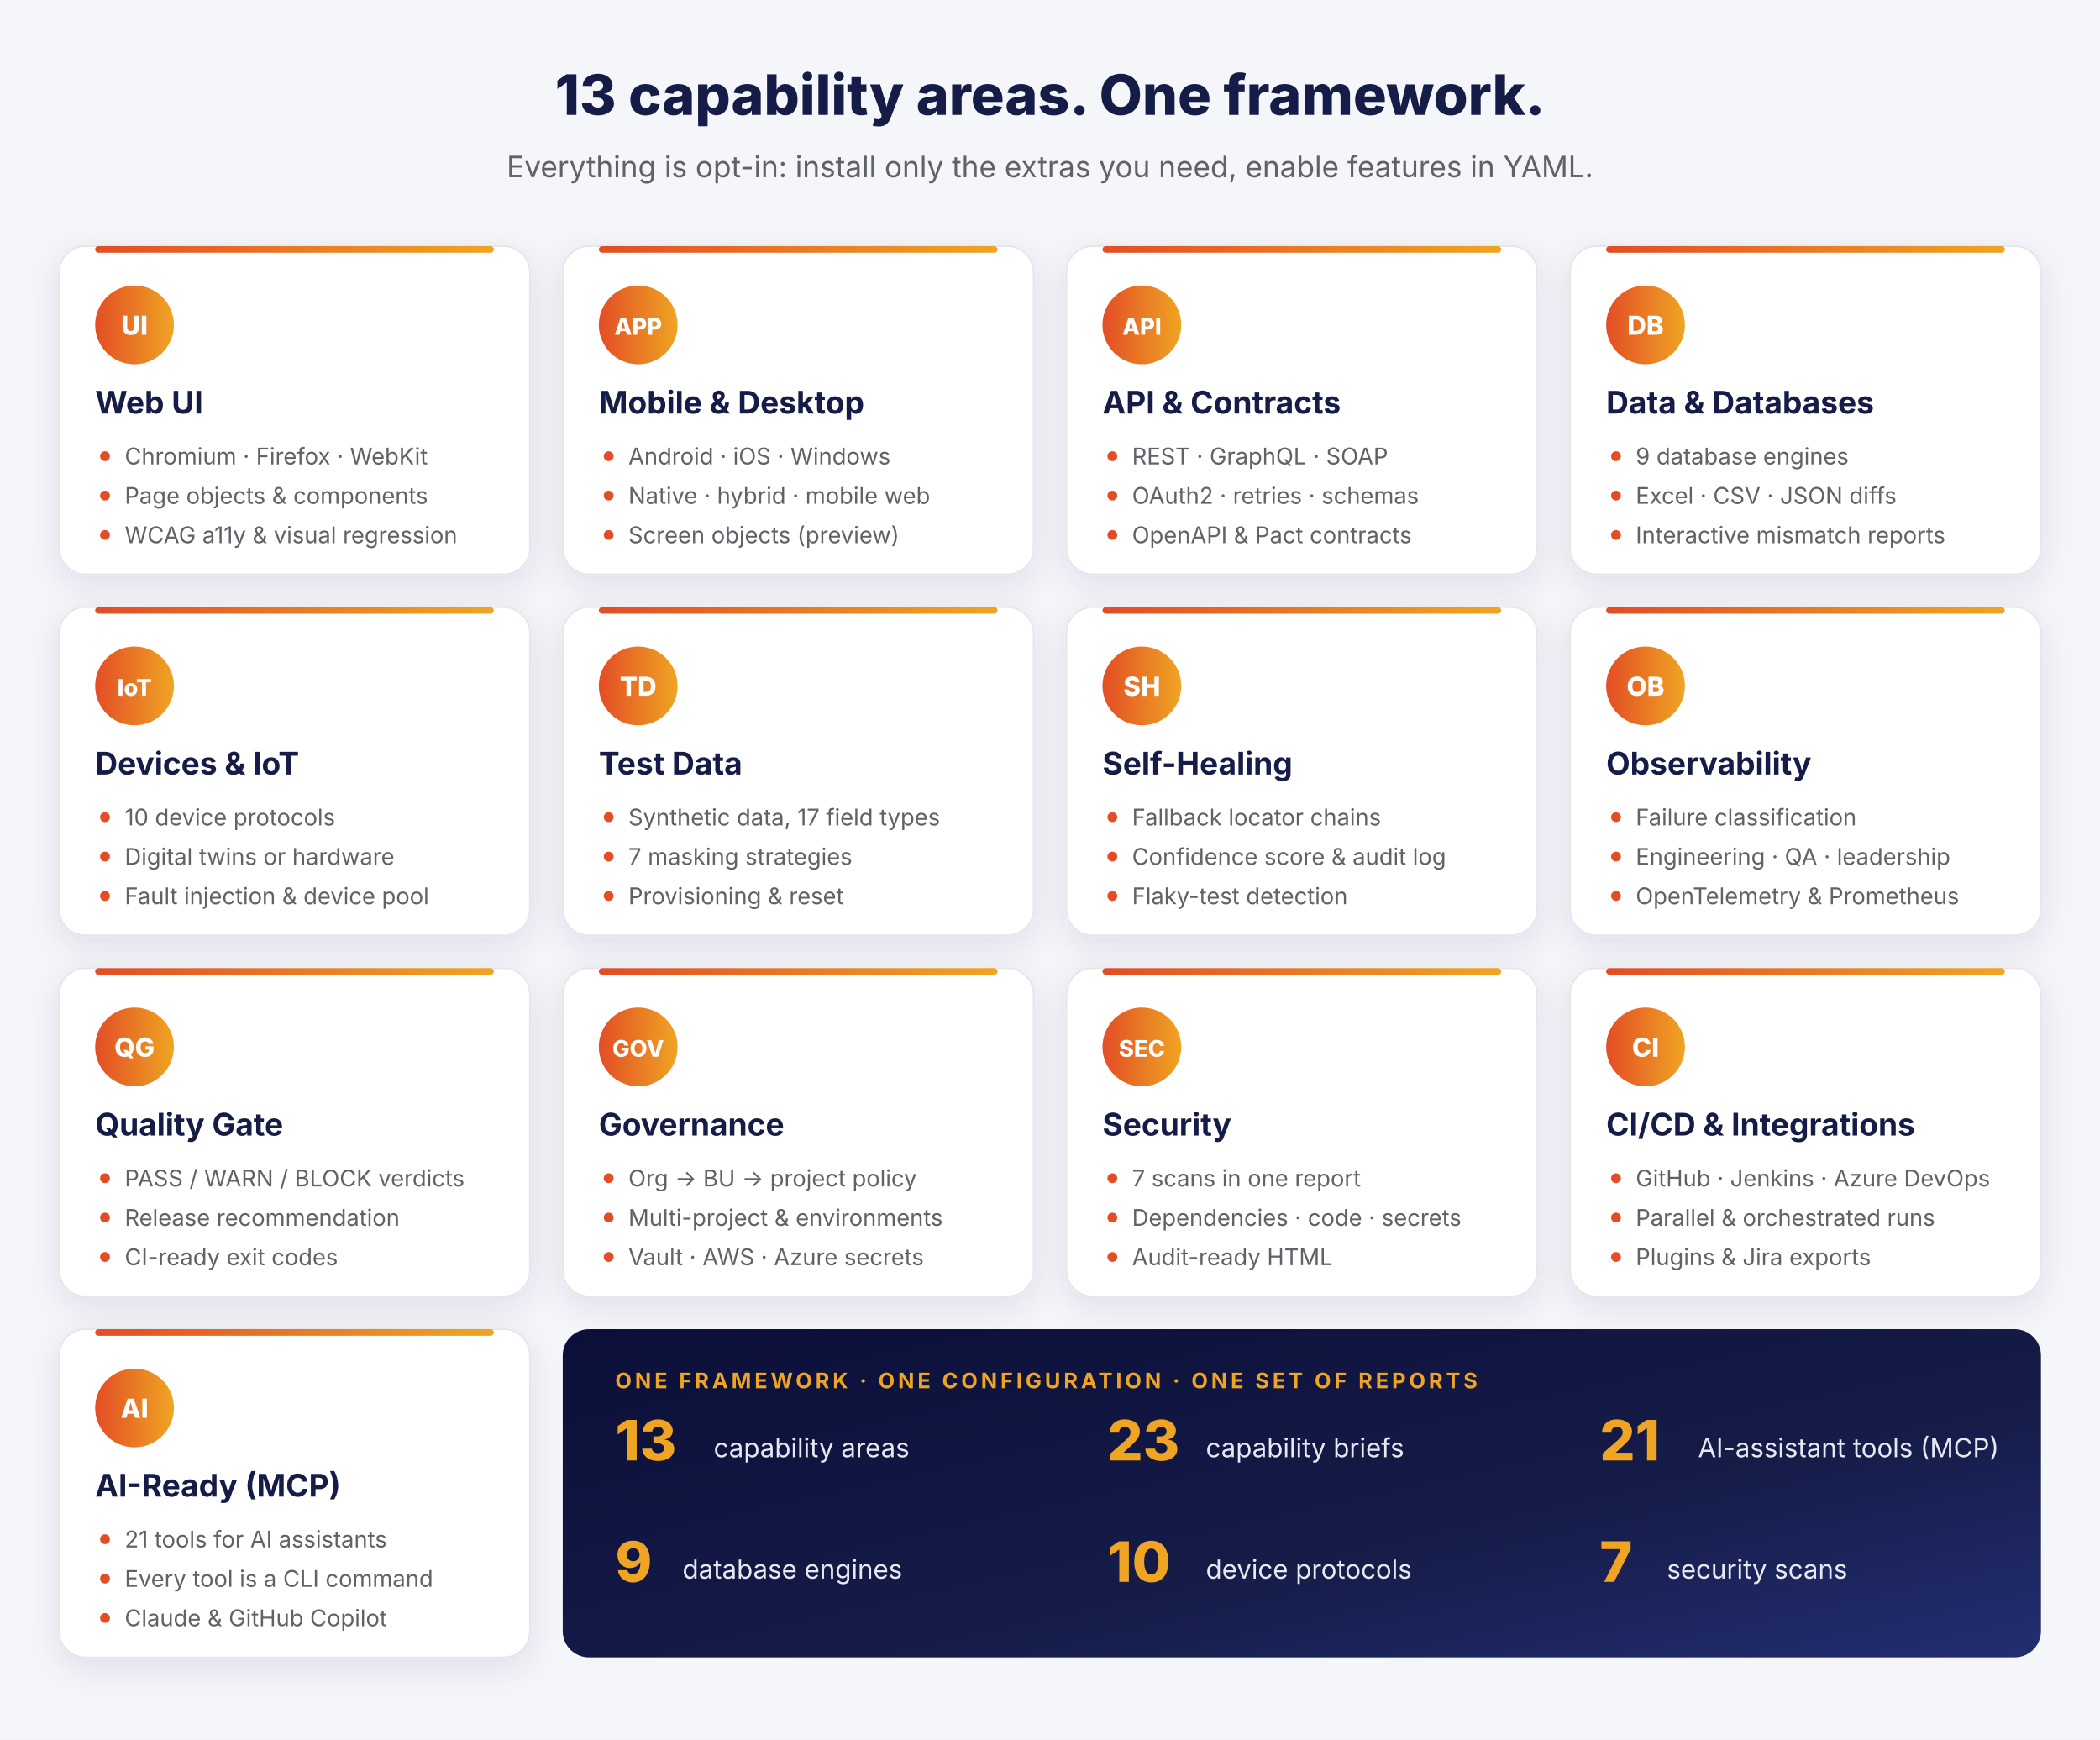
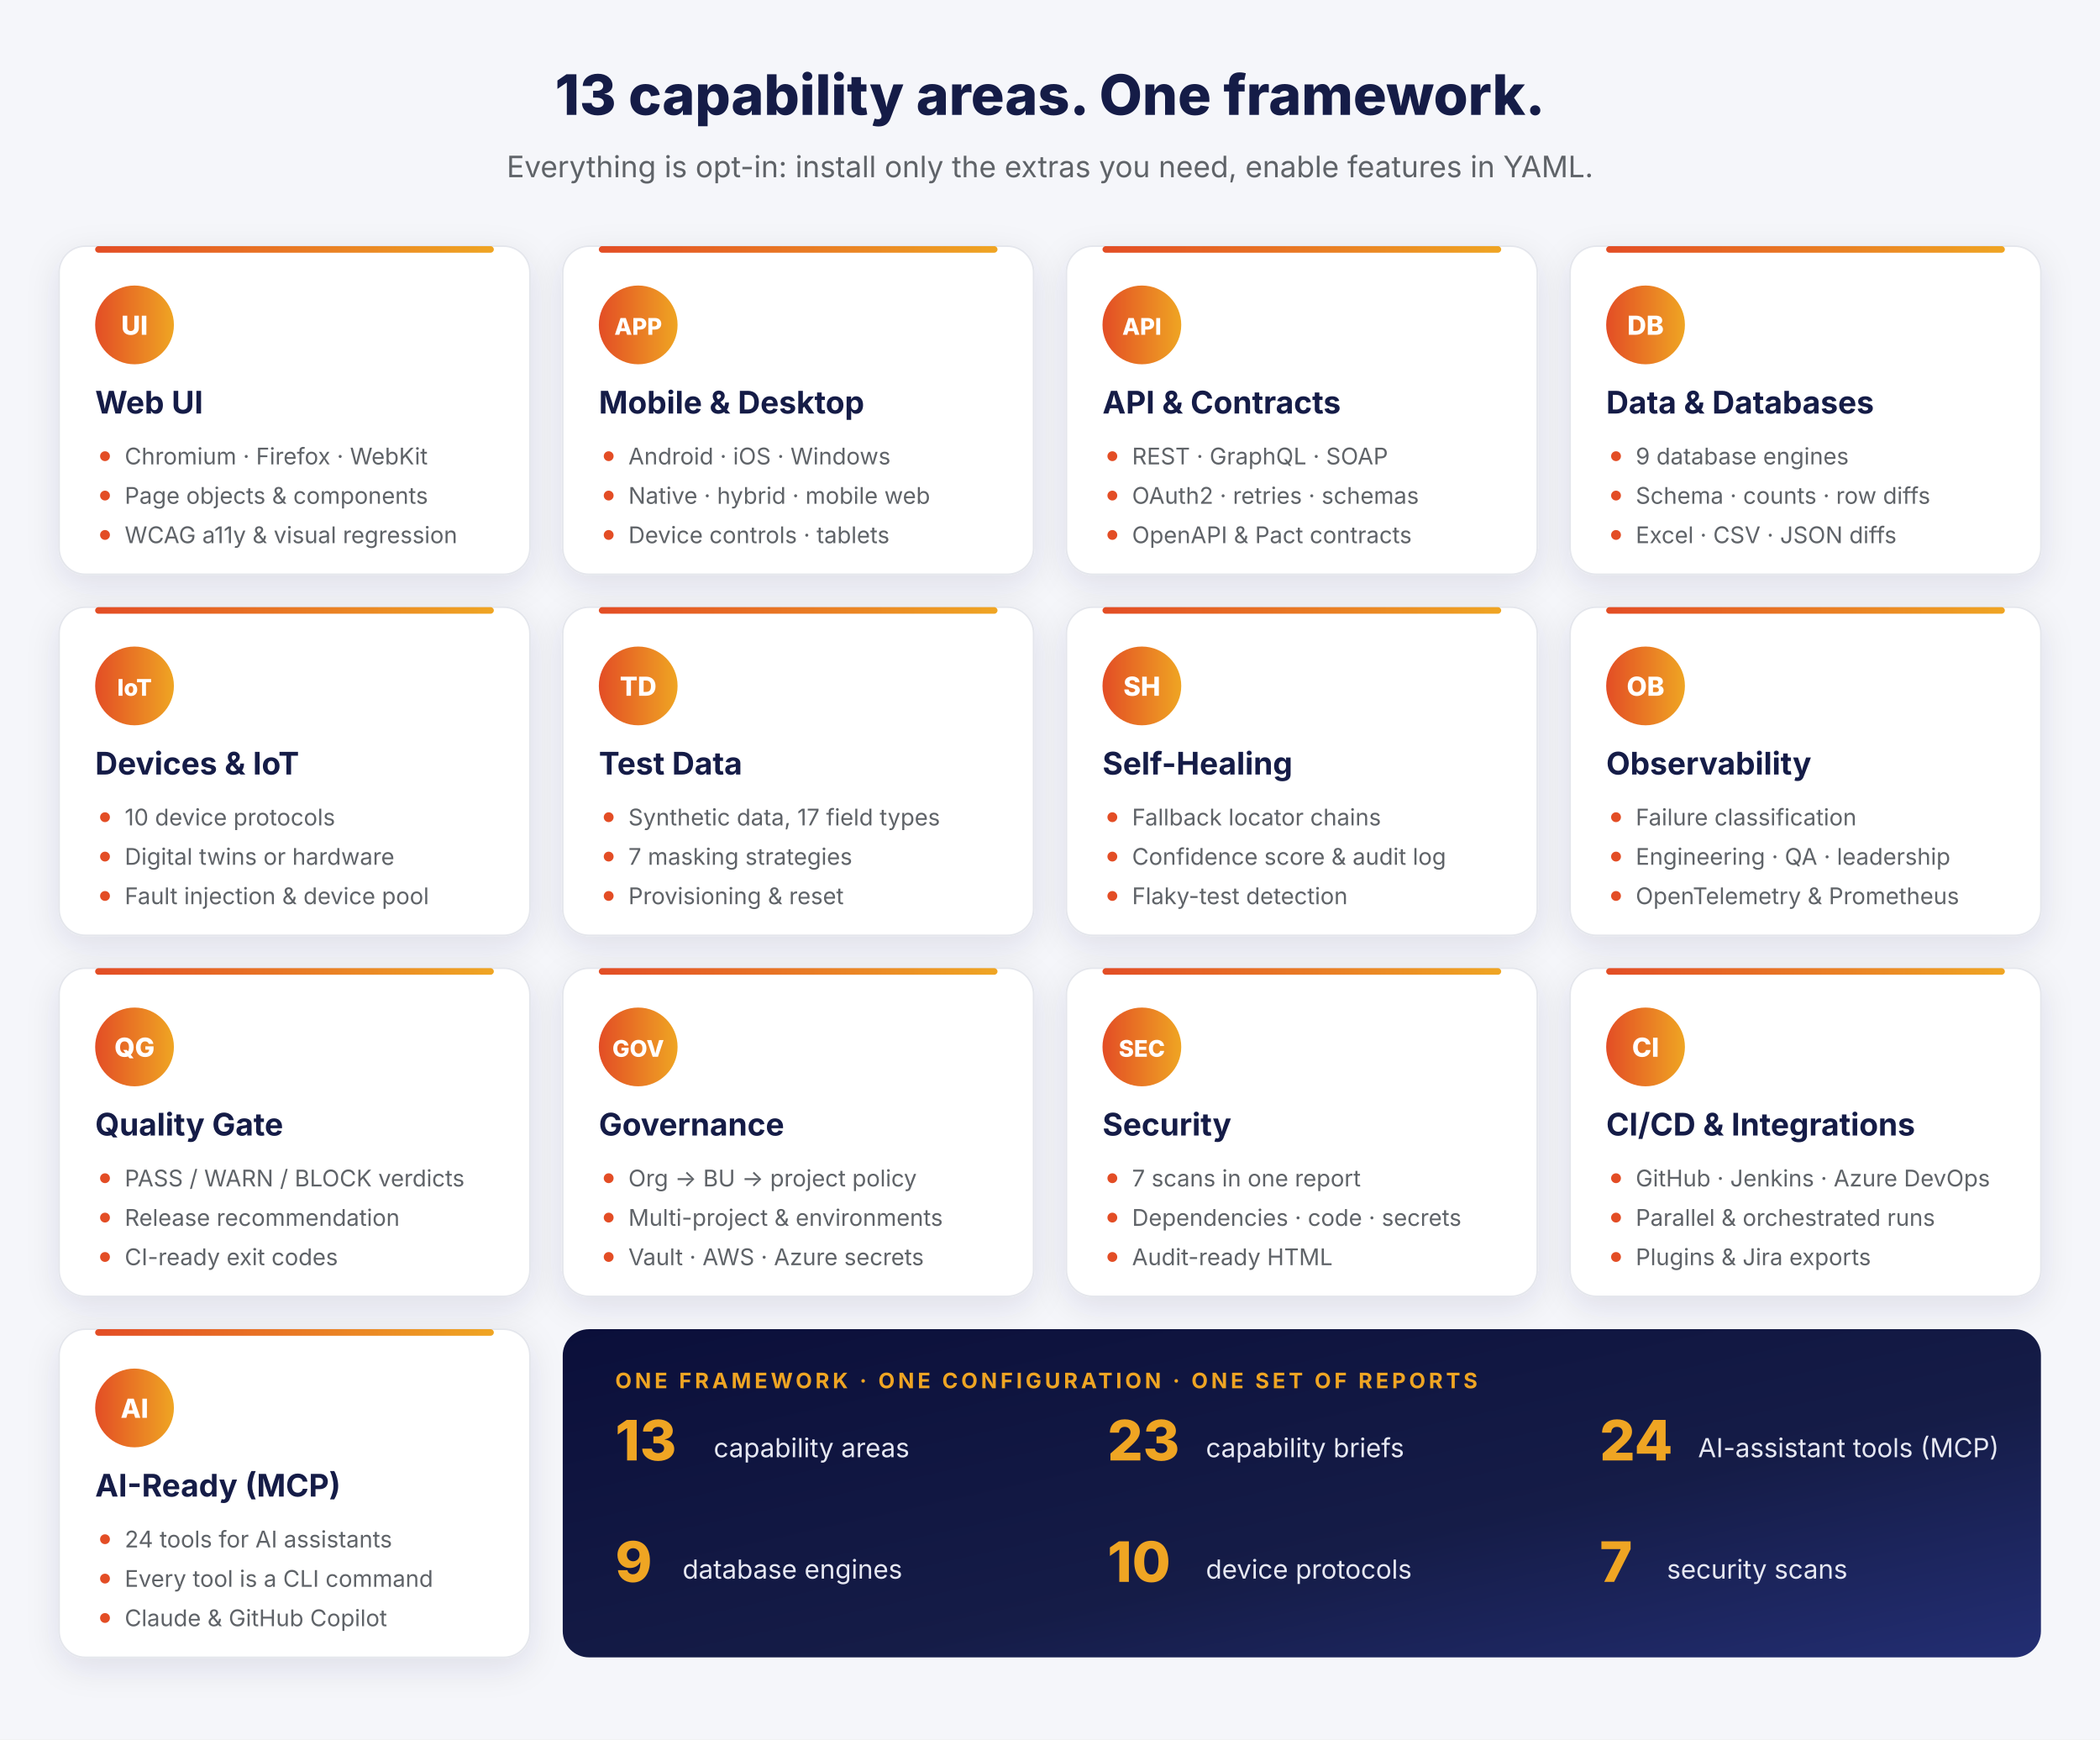
<svg xmlns="http://www.w3.org/2000/svg" width="1280" height="1060" viewBox="0 0 1280 1060">
  <defs>
    <linearGradient id="brand" x1="0" y1="0" x2="1" y2="0">
      <stop offset="0" stop-color="#E34D25" />
      <stop offset="1" stop-color="#EFA523" />
    </linearGradient>
    <linearGradient id="night" x1="0" y1="0" x2="1" y2="1">
      <stop offset="0" stop-color="#0B0F3A" />
      <stop offset="0.6" stop-color="#151C47" />
      <stop offset="1" stop-color="#232E73" />
    </linearGradient>
    <filter id="shadow" x="-10%" y="-10%" width="120%" height="130%">
      <feDropShadow dx="0" dy="6" stdDeviation="10" flood-color="#151C47" flood-opacity="0.10" />
    </filter>
  </defs>
  <rect width="1280" height="1060" fill="#F5F6FA" />
  <text x="640.0" y="70" text-anchor="middle" font-family="'Segoe UI', 'Inter', 'Helvetica Neue', Arial, sans-serif" font-size="34" font-weight="800" fill="#151C47">13 capability areas. One framework.</text>
  <text x="640.0" y="108" text-anchor="middle" font-family="'Segoe UI', 'Inter', 'Helvetica Neue', Arial, sans-serif" font-size="18" fill="#5F6368">Everything is opt-in: install only the extras you need, enable features in YAML.</text>
  <g filter="url(#shadow)">
    <rect x="36" y="150" width="287" height="200" rx="16" fill="#FFFFFF" stroke="#E4E6EC" />
  </g>
  <rect x="58" y="150" width="243" height="4" rx="2" fill="url(#brand)" />
  <circle cx="82" cy="198" r="24" fill="url(#brand)" />
  <text x="82" y="204" text-anchor="middle" font-family="'Segoe UI', 'Inter', 'Helvetica Neue', Arial, sans-serif" font-size="16" font-weight="800" fill="#FFFFFF">UI</text>
  <text x="58" y="252" font-family="'Segoe UI', 'Inter', 'Helvetica Neue', Arial, sans-serif" font-size="19" font-weight="700" fill="#151C47">Web UI</text>
  <circle cx="64" cy="278" r="3" fill="#E34D25" />
  <text x="76" y="283" font-family="'Segoe UI', 'Inter', 'Helvetica Neue', Arial, sans-serif" font-size="14" fill="#5F6368">Chromium · Firefox · WebKit</text>
  <circle cx="64" cy="302" r="3" fill="#E34D25" />
  <text x="76" y="307" font-family="'Segoe UI', 'Inter', 'Helvetica Neue', Arial, sans-serif" font-size="14" fill="#5F6368">Page objects &amp; components</text>
  <circle cx="64" cy="326" r="3" fill="#E34D25" />
  <text x="76" y="331" font-family="'Segoe UI', 'Inter', 'Helvetica Neue', Arial, sans-serif" font-size="14" fill="#5F6368">WCAG a11y &amp; visual regression</text>
  <g filter="url(#shadow)">
    <rect x="343" y="150" width="287" height="200" rx="16" fill="#FFFFFF" stroke="#E4E6EC" />
  </g>
  <rect x="365" y="150" width="243" height="4" rx="2" fill="url(#brand)" />
  <circle cx="389" cy="198" r="24" fill="url(#brand)" />
  <text x="389" y="204" text-anchor="middle" font-family="'Segoe UI', 'Inter', 'Helvetica Neue', Arial, sans-serif" font-size="14" font-weight="800" fill="#FFFFFF">APP</text>
  <text x="365" y="252" font-family="'Segoe UI', 'Inter', 'Helvetica Neue', Arial, sans-serif" font-size="19" font-weight="700" fill="#151C47">Mobile &amp; Desktop</text>
  <circle cx="371" cy="278" r="3" fill="#E34D25" />
  <text x="383" y="283" font-family="'Segoe UI', 'Inter', 'Helvetica Neue', Arial, sans-serif" font-size="14" fill="#5F6368">Android · iOS · Windows</text>
  <circle cx="371" cy="302" r="3" fill="#E34D25" />
  <text x="383" y="307" font-family="'Segoe UI', 'Inter', 'Helvetica Neue', Arial, sans-serif" font-size="14" fill="#5F6368">Native · hybrid · mobile web</text>
  <circle cx="371" cy="326" r="3" fill="#E34D25" />
-   <text x="383" y="331" font-family="'Segoe UI', 'Inter', 'Helvetica Neue', Arial, sans-serif" font-size="14" fill="#5F6368">Screen objects (preview)</text>
+   <text x="383" y="331" font-family="'Segoe UI', 'Inter', 'Helvetica Neue', Arial, sans-serif" font-size="14" fill="#5F6368">Device controls · tablets</text>
  <g filter="url(#shadow)">
    <rect x="650" y="150" width="287" height="200" rx="16" fill="#FFFFFF" stroke="#E4E6EC" />
  </g>
  <rect x="672" y="150" width="243" height="4" rx="2" fill="url(#brand)" />
  <circle cx="696" cy="198" r="24" fill="url(#brand)" />
  <text x="696" y="204" text-anchor="middle" font-family="'Segoe UI', 'Inter', 'Helvetica Neue', Arial, sans-serif" font-size="14" font-weight="800" fill="#FFFFFF">API</text>
  <text x="672" y="252" font-family="'Segoe UI', 'Inter', 'Helvetica Neue', Arial, sans-serif" font-size="19" font-weight="700" fill="#151C47">API &amp; Contracts</text>
  <circle cx="678" cy="278" r="3" fill="#E34D25" />
  <text x="690" y="283" font-family="'Segoe UI', 'Inter', 'Helvetica Neue', Arial, sans-serif" font-size="14" fill="#5F6368">REST · GraphQL · SOAP</text>
  <circle cx="678" cy="302" r="3" fill="#E34D25" />
  <text x="690" y="307" font-family="'Segoe UI', 'Inter', 'Helvetica Neue', Arial, sans-serif" font-size="14" fill="#5F6368">OAuth2 · retries · schemas</text>
  <circle cx="678" cy="326" r="3" fill="#E34D25" />
  <text x="690" y="331" font-family="'Segoe UI', 'Inter', 'Helvetica Neue', Arial, sans-serif" font-size="14" fill="#5F6368">OpenAPI &amp; Pact contracts</text>
  <g filter="url(#shadow)">
    <rect x="957" y="150" width="287" height="200" rx="16" fill="#FFFFFF" stroke="#E4E6EC" />
  </g>
  <rect x="979" y="150" width="243" height="4" rx="2" fill="url(#brand)" />
  <circle cx="1003" cy="198" r="24" fill="url(#brand)" />
  <text x="1003" y="204" text-anchor="middle" font-family="'Segoe UI', 'Inter', 'Helvetica Neue', Arial, sans-serif" font-size="16" font-weight="800" fill="#FFFFFF">DB</text>
  <text x="979" y="252" font-family="'Segoe UI', 'Inter', 'Helvetica Neue', Arial, sans-serif" font-size="19" font-weight="700" fill="#151C47">Data &amp; Databases</text>
  <circle cx="985" cy="278" r="3" fill="#E34D25" />
  <text x="997" y="283" font-family="'Segoe UI', 'Inter', 'Helvetica Neue', Arial, sans-serif" font-size="14" fill="#5F6368">9 database engines</text>
  <circle cx="985" cy="302" r="3" fill="#E34D25" />
-   <text x="997" y="307" font-family="'Segoe UI', 'Inter', 'Helvetica Neue', Arial, sans-serif" font-size="14" fill="#5F6368">Excel · CSV · JSON diffs</text>
+   <text x="997" y="307" font-family="'Segoe UI', 'Inter', 'Helvetica Neue', Arial, sans-serif" font-size="14" fill="#5F6368">Schema · counts · row diffs</text>
  <circle cx="985" cy="326" r="3" fill="#E34D25" />
-   <text x="997" y="331" font-family="'Segoe UI', 'Inter', 'Helvetica Neue', Arial, sans-serif" font-size="14" fill="#5F6368">Interactive mismatch reports</text>
+   <text x="997" y="331" font-family="'Segoe UI', 'Inter', 'Helvetica Neue', Arial, sans-serif" font-size="14" fill="#5F6368">Excel · CSV · JSON diffs</text>
  <g filter="url(#shadow)">
    <rect x="36" y="370" width="287" height="200" rx="16" fill="#FFFFFF" stroke="#E4E6EC" />
  </g>
  <rect x="58" y="370" width="243" height="4" rx="2" fill="url(#brand)" />
  <circle cx="82" cy="418" r="24" fill="url(#brand)" />
  <text x="82" y="424" text-anchor="middle" font-family="'Segoe UI', 'Inter', 'Helvetica Neue', Arial, sans-serif" font-size="14" font-weight="800" fill="#FFFFFF">IoT</text>
  <text x="58" y="472" font-family="'Segoe UI', 'Inter', 'Helvetica Neue', Arial, sans-serif" font-size="19" font-weight="700" fill="#151C47">Devices &amp; IoT</text>
  <circle cx="64" cy="498" r="3" fill="#E34D25" />
  <text x="76" y="503" font-family="'Segoe UI', 'Inter', 'Helvetica Neue', Arial, sans-serif" font-size="14" fill="#5F6368">10 device protocols</text>
  <circle cx="64" cy="522" r="3" fill="#E34D25" />
  <text x="76" y="527" font-family="'Segoe UI', 'Inter', 'Helvetica Neue', Arial, sans-serif" font-size="14" fill="#5F6368">Digital twins or hardware</text>
  <circle cx="64" cy="546" r="3" fill="#E34D25" />
  <text x="76" y="551" font-family="'Segoe UI', 'Inter', 'Helvetica Neue', Arial, sans-serif" font-size="14" fill="#5F6368">Fault injection &amp; device pool</text>
  <g filter="url(#shadow)">
    <rect x="343" y="370" width="287" height="200" rx="16" fill="#FFFFFF" stroke="#E4E6EC" />
  </g>
  <rect x="365" y="370" width="243" height="4" rx="2" fill="url(#brand)" />
  <circle cx="389" cy="418" r="24" fill="url(#brand)" />
  <text x="389" y="424" text-anchor="middle" font-family="'Segoe UI', 'Inter', 'Helvetica Neue', Arial, sans-serif" font-size="16" font-weight="800" fill="#FFFFFF">TD</text>
  <text x="365" y="472" font-family="'Segoe UI', 'Inter', 'Helvetica Neue', Arial, sans-serif" font-size="19" font-weight="700" fill="#151C47">Test Data</text>
  <circle cx="371" cy="498" r="3" fill="#E34D25" />
  <text x="383" y="503" font-family="'Segoe UI', 'Inter', 'Helvetica Neue', Arial, sans-serif" font-size="14" fill="#5F6368">Synthetic data, 17 field types</text>
  <circle cx="371" cy="522" r="3" fill="#E34D25" />
  <text x="383" y="527" font-family="'Segoe UI', 'Inter', 'Helvetica Neue', Arial, sans-serif" font-size="14" fill="#5F6368">7 masking strategies</text>
  <circle cx="371" cy="546" r="3" fill="#E34D25" />
  <text x="383" y="551" font-family="'Segoe UI', 'Inter', 'Helvetica Neue', Arial, sans-serif" font-size="14" fill="#5F6368">Provisioning &amp; reset</text>
  <g filter="url(#shadow)">
    <rect x="650" y="370" width="287" height="200" rx="16" fill="#FFFFFF" stroke="#E4E6EC" />
  </g>
  <rect x="672" y="370" width="243" height="4" rx="2" fill="url(#brand)" />
  <circle cx="696" cy="418" r="24" fill="url(#brand)" />
  <text x="696" y="424" text-anchor="middle" font-family="'Segoe UI', 'Inter', 'Helvetica Neue', Arial, sans-serif" font-size="16" font-weight="800" fill="#FFFFFF">SH</text>
  <text x="672" y="472" font-family="'Segoe UI', 'Inter', 'Helvetica Neue', Arial, sans-serif" font-size="19" font-weight="700" fill="#151C47">Self-Healing</text>
  <circle cx="678" cy="498" r="3" fill="#E34D25" />
  <text x="690" y="503" font-family="'Segoe UI', 'Inter', 'Helvetica Neue', Arial, sans-serif" font-size="14" fill="#5F6368">Fallback locator chains</text>
  <circle cx="678" cy="522" r="3" fill="#E34D25" />
  <text x="690" y="527" font-family="'Segoe UI', 'Inter', 'Helvetica Neue', Arial, sans-serif" font-size="14" fill="#5F6368">Confidence score &amp; audit log</text>
  <circle cx="678" cy="546" r="3" fill="#E34D25" />
  <text x="690" y="551" font-family="'Segoe UI', 'Inter', 'Helvetica Neue', Arial, sans-serif" font-size="14" fill="#5F6368">Flaky-test detection</text>
  <g filter="url(#shadow)">
    <rect x="957" y="370" width="287" height="200" rx="16" fill="#FFFFFF" stroke="#E4E6EC" />
  </g>
  <rect x="979" y="370" width="243" height="4" rx="2" fill="url(#brand)" />
  <circle cx="1003" cy="418" r="24" fill="url(#brand)" />
  <text x="1003" y="424" text-anchor="middle" font-family="'Segoe UI', 'Inter', 'Helvetica Neue', Arial, sans-serif" font-size="16" font-weight="800" fill="#FFFFFF">OB</text>
  <text x="979" y="472" font-family="'Segoe UI', 'Inter', 'Helvetica Neue', Arial, sans-serif" font-size="19" font-weight="700" fill="#151C47">Observability</text>
  <circle cx="985" cy="498" r="3" fill="#E34D25" />
  <text x="997" y="503" font-family="'Segoe UI', 'Inter', 'Helvetica Neue', Arial, sans-serif" font-size="14" fill="#5F6368">Failure classification</text>
  <circle cx="985" cy="522" r="3" fill="#E34D25" />
  <text x="997" y="527" font-family="'Segoe UI', 'Inter', 'Helvetica Neue', Arial, sans-serif" font-size="14" fill="#5F6368">Engineering · QA · leadership</text>
  <circle cx="985" cy="546" r="3" fill="#E34D25" />
  <text x="997" y="551" font-family="'Segoe UI', 'Inter', 'Helvetica Neue', Arial, sans-serif" font-size="14" fill="#5F6368">OpenTelemetry &amp; Prometheus</text>
  <g filter="url(#shadow)">
    <rect x="36" y="590" width="287" height="200" rx="16" fill="#FFFFFF" stroke="#E4E6EC" />
  </g>
  <rect x="58" y="590" width="243" height="4" rx="2" fill="url(#brand)" />
  <circle cx="82" cy="638" r="24" fill="url(#brand)" />
  <text x="82" y="644" text-anchor="middle" font-family="'Segoe UI', 'Inter', 'Helvetica Neue', Arial, sans-serif" font-size="16" font-weight="800" fill="#FFFFFF">QG</text>
  <text x="58" y="692" font-family="'Segoe UI', 'Inter', 'Helvetica Neue', Arial, sans-serif" font-size="19" font-weight="700" fill="#151C47">Quality Gate</text>
  <circle cx="64" cy="718" r="3" fill="#E34D25" />
  <text x="76" y="723" font-family="'Segoe UI', 'Inter', 'Helvetica Neue', Arial, sans-serif" font-size="14" fill="#5F6368">PASS / WARN / BLOCK verdicts</text>
  <circle cx="64" cy="742" r="3" fill="#E34D25" />
  <text x="76" y="747" font-family="'Segoe UI', 'Inter', 'Helvetica Neue', Arial, sans-serif" font-size="14" fill="#5F6368">Release recommendation</text>
  <circle cx="64" cy="766" r="3" fill="#E34D25" />
  <text x="76" y="771" font-family="'Segoe UI', 'Inter', 'Helvetica Neue', Arial, sans-serif" font-size="14" fill="#5F6368">CI-ready exit codes</text>
  <g filter="url(#shadow)">
    <rect x="343" y="590" width="287" height="200" rx="16" fill="#FFFFFF" stroke="#E4E6EC" />
  </g>
  <rect x="365" y="590" width="243" height="4" rx="2" fill="url(#brand)" />
  <circle cx="389" cy="638" r="24" fill="url(#brand)" />
  <text x="389" y="644" text-anchor="middle" font-family="'Segoe UI', 'Inter', 'Helvetica Neue', Arial, sans-serif" font-size="14" font-weight="800" fill="#FFFFFF">GOV</text>
  <text x="365" y="692" font-family="'Segoe UI', 'Inter', 'Helvetica Neue', Arial, sans-serif" font-size="19" font-weight="700" fill="#151C47">Governance</text>
  <circle cx="371" cy="718" r="3" fill="#E34D25" />
  <text x="383" y="723" font-family="'Segoe UI', 'Inter', 'Helvetica Neue', Arial, sans-serif" font-size="14" fill="#5F6368">Org → BU → project policy</text>
  <circle cx="371" cy="742" r="3" fill="#E34D25" />
  <text x="383" y="747" font-family="'Segoe UI', 'Inter', 'Helvetica Neue', Arial, sans-serif" font-size="14" fill="#5F6368">Multi-project &amp; environments</text>
  <circle cx="371" cy="766" r="3" fill="#E34D25" />
  <text x="383" y="771" font-family="'Segoe UI', 'Inter', 'Helvetica Neue', Arial, sans-serif" font-size="14" fill="#5F6368">Vault · AWS · Azure secrets</text>
  <g filter="url(#shadow)">
    <rect x="650" y="590" width="287" height="200" rx="16" fill="#FFFFFF" stroke="#E4E6EC" />
  </g>
  <rect x="672" y="590" width="243" height="4" rx="2" fill="url(#brand)" />
  <circle cx="696" cy="638" r="24" fill="url(#brand)" />
  <text x="696" y="644" text-anchor="middle" font-family="'Segoe UI', 'Inter', 'Helvetica Neue', Arial, sans-serif" font-size="14" font-weight="800" fill="#FFFFFF">SEC</text>
  <text x="672" y="692" font-family="'Segoe UI', 'Inter', 'Helvetica Neue', Arial, sans-serif" font-size="19" font-weight="700" fill="#151C47">Security</text>
  <circle cx="678" cy="718" r="3" fill="#E34D25" />
  <text x="690" y="723" font-family="'Segoe UI', 'Inter', 'Helvetica Neue', Arial, sans-serif" font-size="14" fill="#5F6368">7 scans in one report</text>
  <circle cx="678" cy="742" r="3" fill="#E34D25" />
  <text x="690" y="747" font-family="'Segoe UI', 'Inter', 'Helvetica Neue', Arial, sans-serif" font-size="14" fill="#5F6368">Dependencies · code · secrets</text>
  <circle cx="678" cy="766" r="3" fill="#E34D25" />
  <text x="690" y="771" font-family="'Segoe UI', 'Inter', 'Helvetica Neue', Arial, sans-serif" font-size="14" fill="#5F6368">Audit-ready HTML</text>
  <g filter="url(#shadow)">
    <rect x="957" y="590" width="287" height="200" rx="16" fill="#FFFFFF" stroke="#E4E6EC" />
  </g>
  <rect x="979" y="590" width="243" height="4" rx="2" fill="url(#brand)" />
  <circle cx="1003" cy="638" r="24" fill="url(#brand)" />
  <text x="1003" y="644" text-anchor="middle" font-family="'Segoe UI', 'Inter', 'Helvetica Neue', Arial, sans-serif" font-size="16" font-weight="800" fill="#FFFFFF">CI</text>
  <text x="979" y="692" font-family="'Segoe UI', 'Inter', 'Helvetica Neue', Arial, sans-serif" font-size="19" font-weight="700" fill="#151C47">CI/CD &amp; Integrations</text>
  <circle cx="985" cy="718" r="3" fill="#E34D25" />
  <text x="997" y="723" font-family="'Segoe UI', 'Inter', 'Helvetica Neue', Arial, sans-serif" font-size="14" fill="#5F6368">GitHub · Jenkins · Azure DevOps</text>
  <circle cx="985" cy="742" r="3" fill="#E34D25" />
  <text x="997" y="747" font-family="'Segoe UI', 'Inter', 'Helvetica Neue', Arial, sans-serif" font-size="14" fill="#5F6368">Parallel &amp; orchestrated runs</text>
  <circle cx="985" cy="766" r="3" fill="#E34D25" />
  <text x="997" y="771" font-family="'Segoe UI', 'Inter', 'Helvetica Neue', Arial, sans-serif" font-size="14" fill="#5F6368">Plugins &amp; Jira exports</text>
  <g filter="url(#shadow)">
    <rect x="36" y="810" width="287" height="200" rx="16" fill="#FFFFFF" stroke="#E4E6EC" />
  </g>
  <rect x="58" y="810" width="243" height="4" rx="2" fill="url(#brand)" />
  <circle cx="82" cy="858" r="24" fill="url(#brand)" />
  <text x="82" y="864" text-anchor="middle" font-family="'Segoe UI', 'Inter', 'Helvetica Neue', Arial, sans-serif" font-size="16" font-weight="800" fill="#FFFFFF">AI</text>
  <text x="58" y="912" font-family="'Segoe UI', 'Inter', 'Helvetica Neue', Arial, sans-serif" font-size="19" font-weight="700" fill="#151C47">AI-Ready (MCP)</text>
  <circle cx="64" cy="938" r="3" fill="#E34D25" />
-   <text x="76" y="943" font-family="'Segoe UI', 'Inter', 'Helvetica Neue', Arial, sans-serif" font-size="14" fill="#5F6368">21 tools for AI assistants</text>
+   <text x="76" y="943" font-family="'Segoe UI', 'Inter', 'Helvetica Neue', Arial, sans-serif" font-size="14" fill="#5F6368">24 tools for AI assistants</text>
  <circle cx="64" cy="962" r="3" fill="#E34D25" />
  <text x="76" y="967" font-family="'Segoe UI', 'Inter', 'Helvetica Neue', Arial, sans-serif" font-size="14" fill="#5F6368">Every tool is a CLI command</text>
  <circle cx="64" cy="986" r="3" fill="#E34D25" />
  <text x="76" y="991" font-family="'Segoe UI', 'Inter', 'Helvetica Neue', Arial, sans-serif" font-size="14" fill="#5F6368">Claude &amp; GitHub Copilot</text>
  <rect x="343" y="810" width="901" height="200" rx="16" fill="url(#night)" />
  <text x="375" y="846" font-family="'Segoe UI', 'Inter', 'Helvetica Neue', Arial, sans-serif" font-size="13" font-weight="700" letter-spacing="2" fill="#EFA523">ONE FRAMEWORK · ONE CONFIGURATION · ONE SET OF REPORTS</text>
  <text x="375" y="890" font-family="'Segoe UI', 'Inter', 'Helvetica Neue', Arial, sans-serif" font-size="34" font-weight="800" fill="#EFA523">13</text>
  <text x="435" y="888" font-family="'Segoe UI', 'Inter', 'Helvetica Neue', Arial, sans-serif" font-size="16" fill="#E6E8F2">capability areas</text>
  <text x="675" y="890" font-family="'Segoe UI', 'Inter', 'Helvetica Neue', Arial, sans-serif" font-size="34" font-weight="800" fill="#EFA523">23</text>
  <text x="735" y="888" font-family="'Segoe UI', 'Inter', 'Helvetica Neue', Arial, sans-serif" font-size="16" fill="#E6E8F2">capability briefs</text>
-   <text x="975" y="890" font-family="'Segoe UI', 'Inter', 'Helvetica Neue', Arial, sans-serif" font-size="34" font-weight="800" fill="#EFA523">21</text>
+   <text x="975" y="890" font-family="'Segoe UI', 'Inter', 'Helvetica Neue', Arial, sans-serif" font-size="34" font-weight="800" fill="#EFA523">24</text>
  <text x="1035" y="888" font-family="'Segoe UI', 'Inter', 'Helvetica Neue', Arial, sans-serif" font-size="16" fill="#E6E8F2">AI-assistant tools (MCP)</text>
  <text x="375" y="964" font-family="'Segoe UI', 'Inter', 'Helvetica Neue', Arial, sans-serif" font-size="34" font-weight="800" fill="#EFA523">9</text>
  <text x="416" y="962" font-family="'Segoe UI', 'Inter', 'Helvetica Neue', Arial, sans-serif" font-size="16" fill="#E6E8F2">database engines</text>
  <text x="675" y="964" font-family="'Segoe UI', 'Inter', 'Helvetica Neue', Arial, sans-serif" font-size="34" font-weight="800" fill="#EFA523">10</text>
  <text x="735" y="962" font-family="'Segoe UI', 'Inter', 'Helvetica Neue', Arial, sans-serif" font-size="16" fill="#E6E8F2">device protocols</text>
  <text x="975" y="964" font-family="'Segoe UI', 'Inter', 'Helvetica Neue', Arial, sans-serif" font-size="34" font-weight="800" fill="#EFA523">7</text>
  <text x="1016" y="962" font-family="'Segoe UI', 'Inter', 'Helvetica Neue', Arial, sans-serif" font-size="16" fill="#E6E8F2">security scans</text>
</svg>
